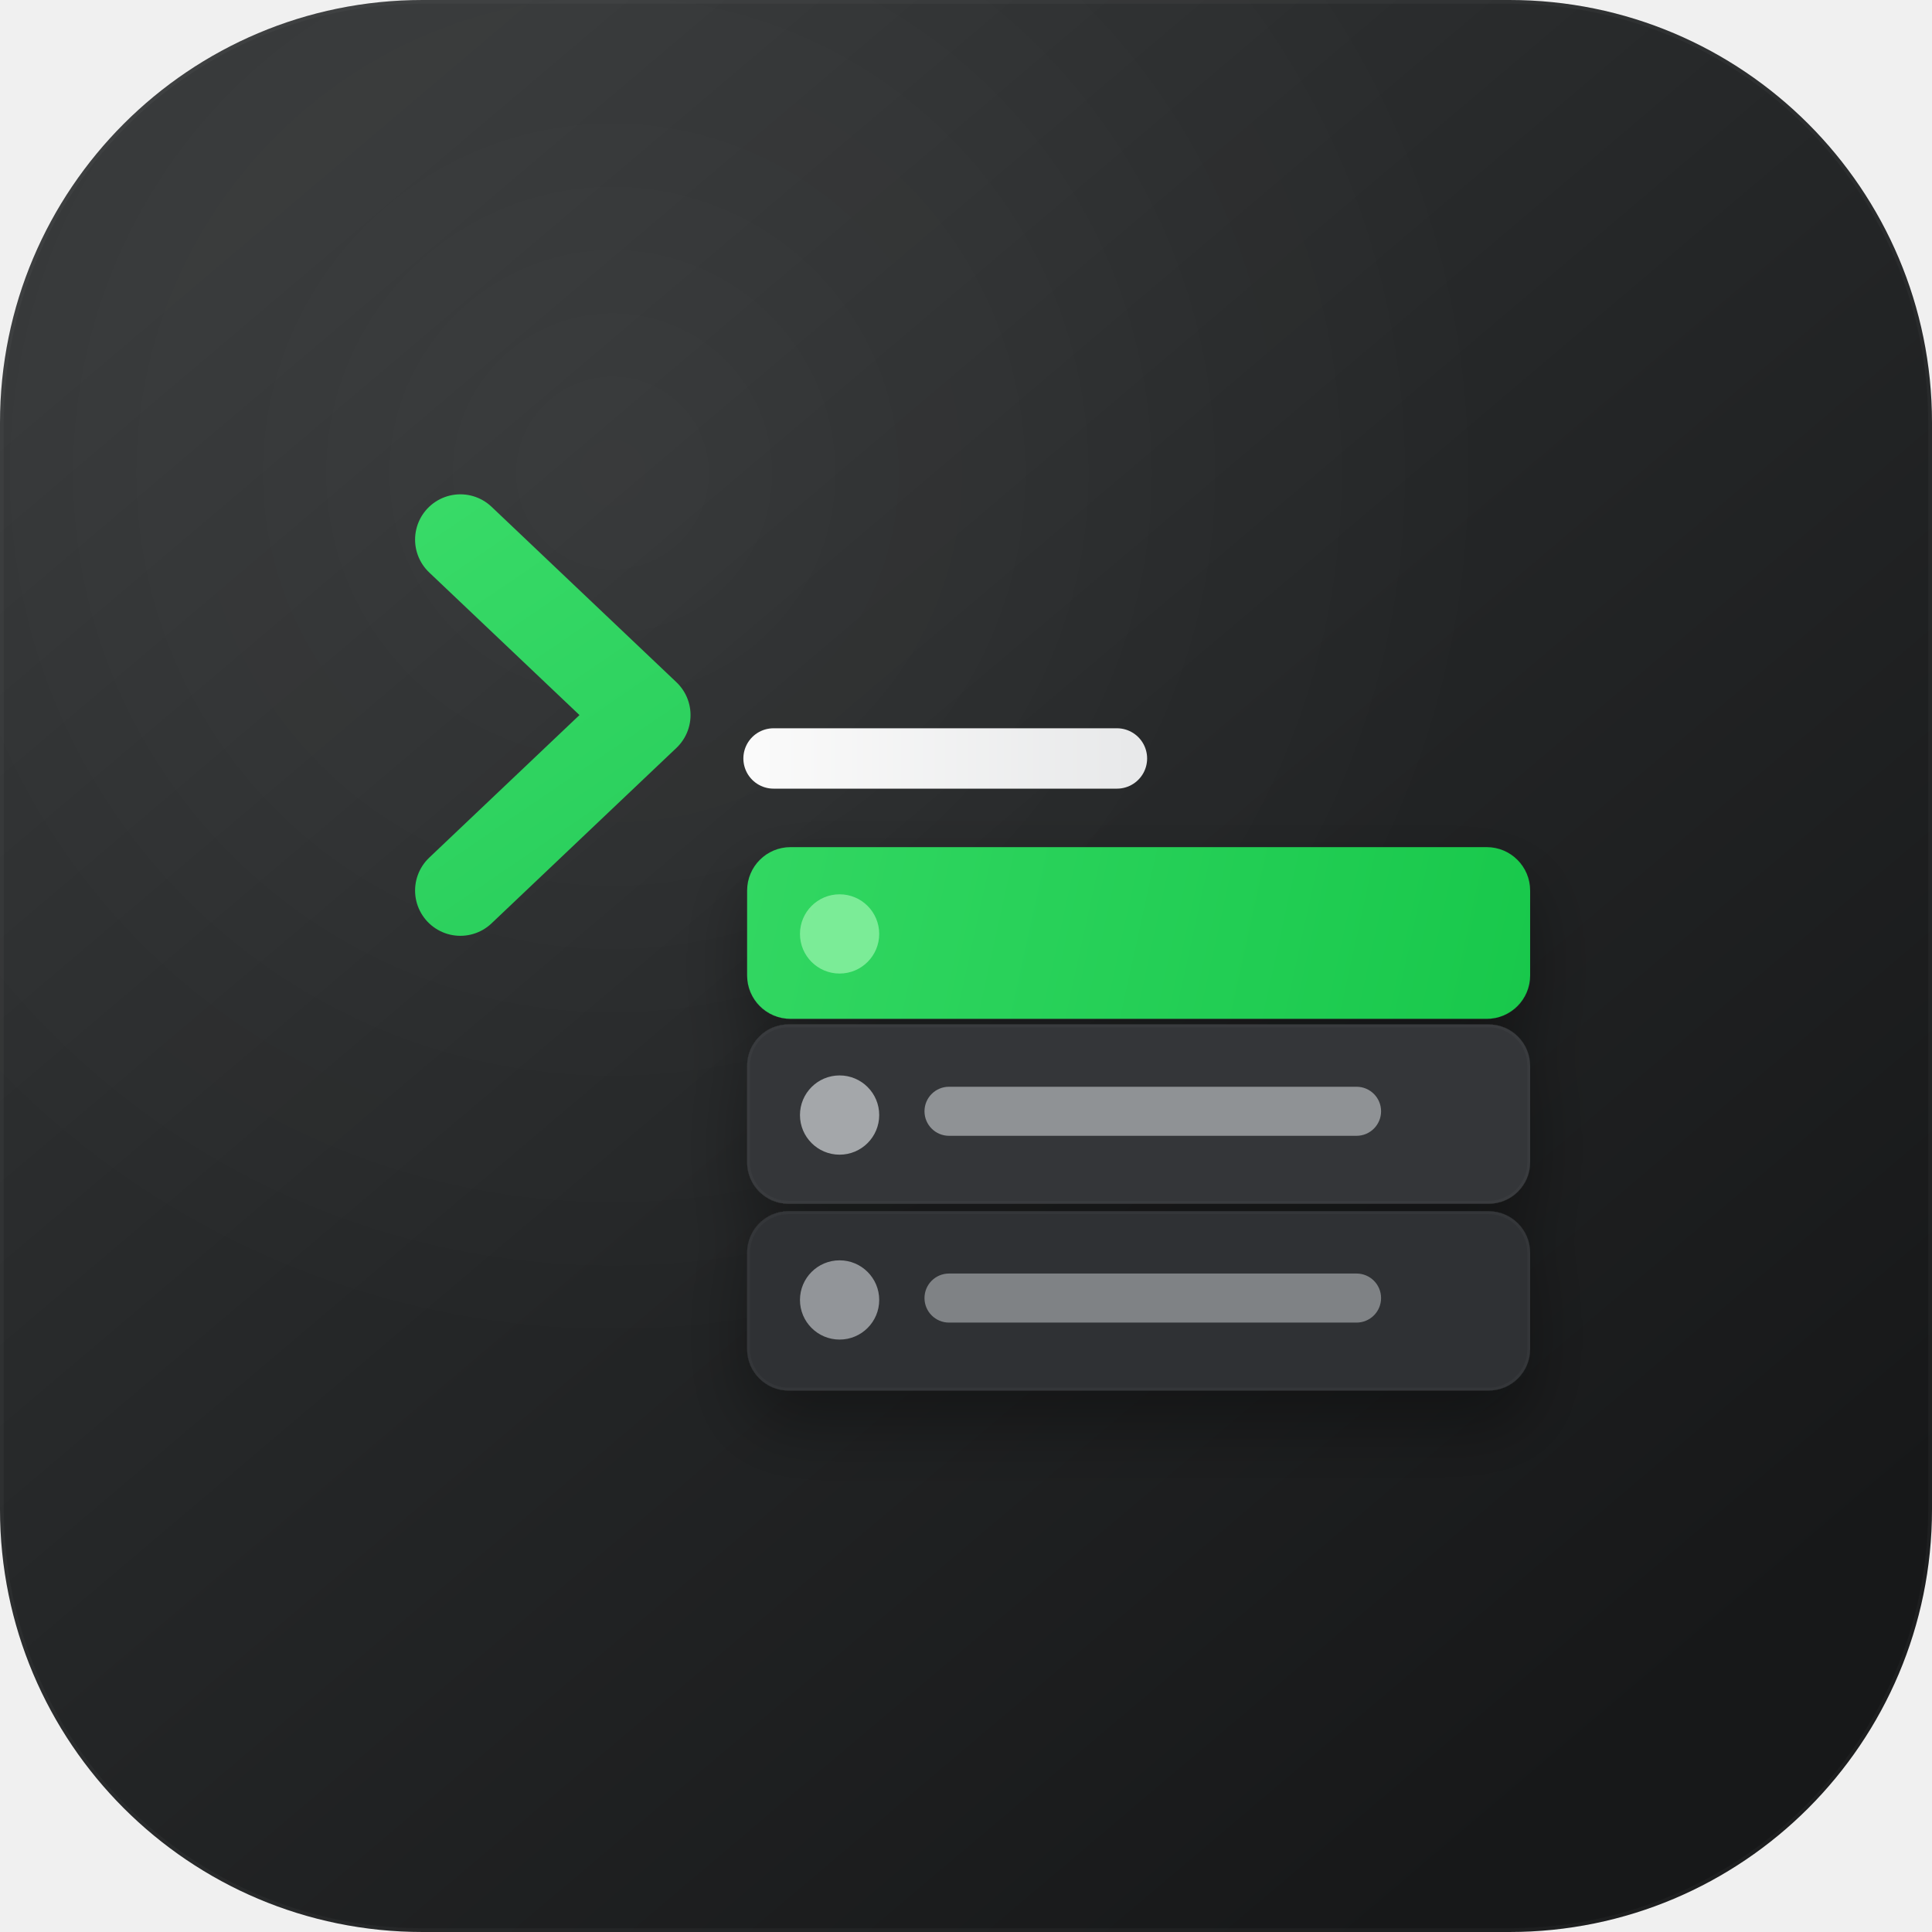
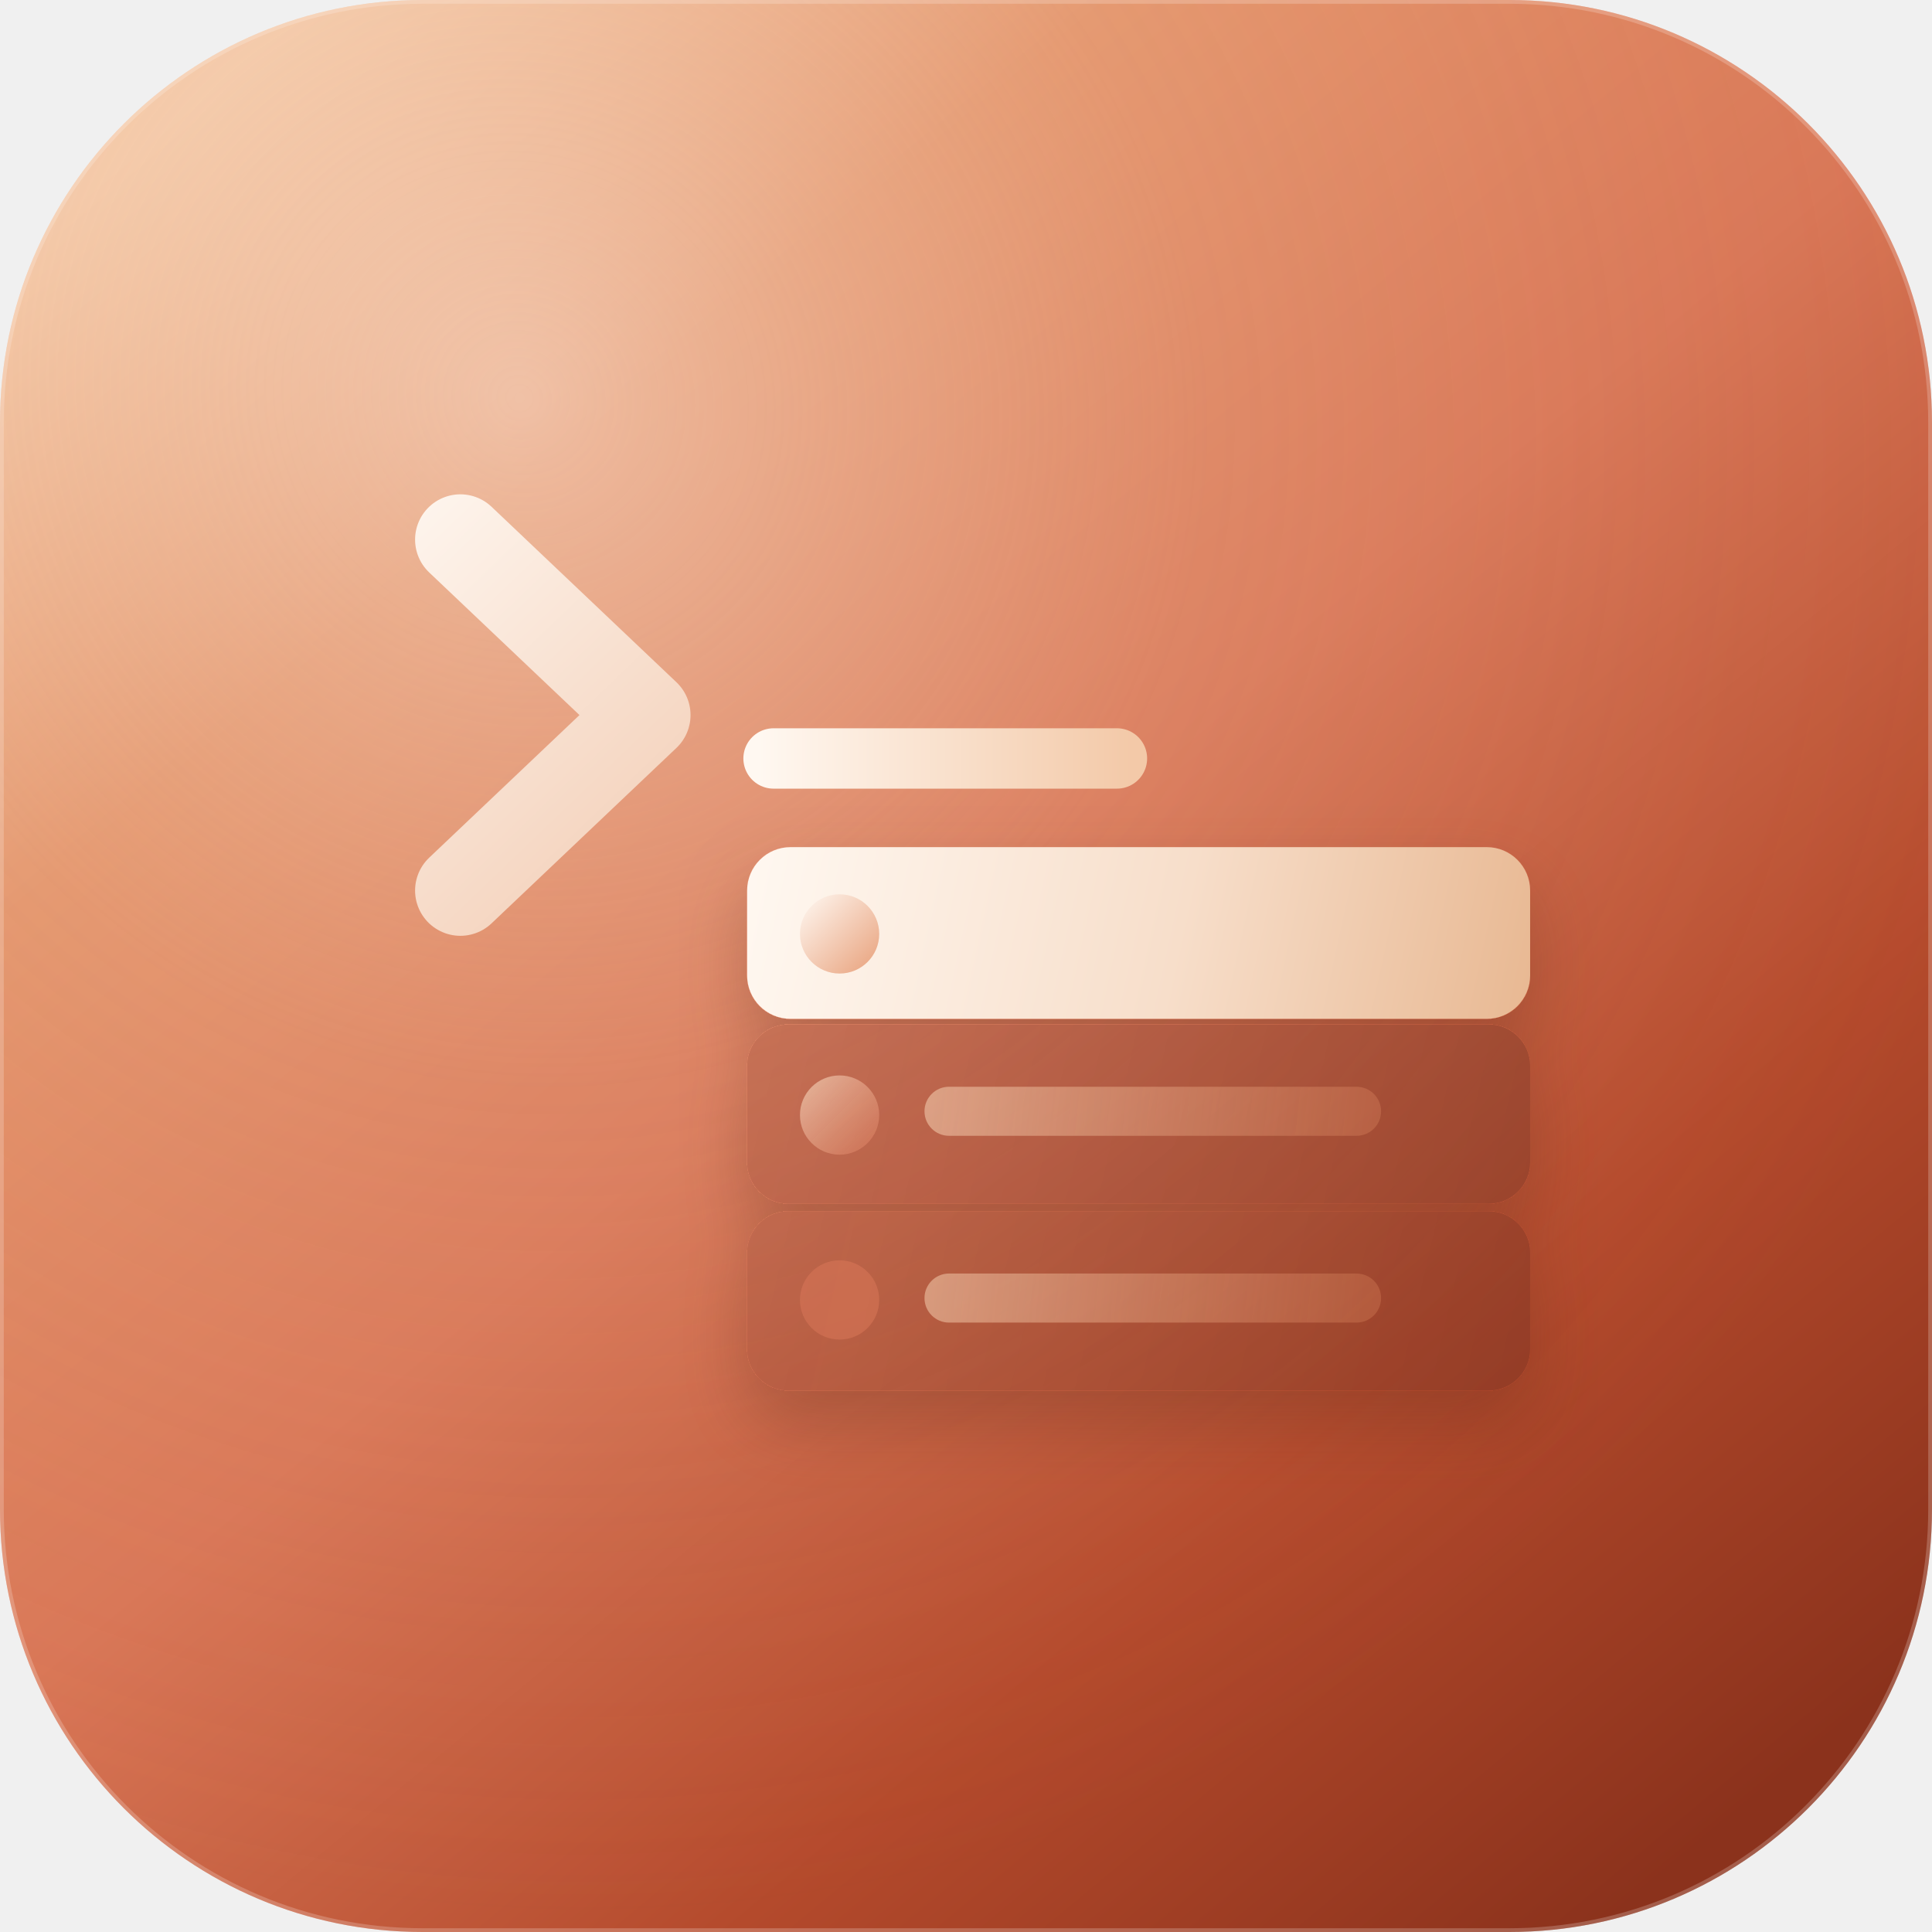
<svg xmlns="http://www.w3.org/2000/svg" viewBox="0 0 1024 1024" fill="none">
  <defs>
-     <linearGradient id="background" x1="146" y1="94" x2="854" y2="930" gradientUnits="userSpaceOnUse">
-       <stop stop-color="#343637" />
-       <stop offset="0.48" stop-color="#242627" />
-       <stop offset="1" stop-color="#171819" />
+     <linearGradient id="background" x1="120" y1="40" x2="900" y2="980" gradientUnits="userSpaceOnUse">
+       <stop offset="0" stop-color="#F3C4A0" />
+       <stop offset="0.22" stop-color="#E39268" />
+       <stop offset="0.48" stop-color="#D97757" />
+       <stop offset="0.76" stop-color="#B44A2C" />
+       <stop offset="1" stop-color="#8B321C" />
    </linearGradient>
-     <radialGradient id="surface-light" cx="0" cy="0" r="1" gradientUnits="userSpaceOnUse" gradientTransform="translate(326 250) rotate(47.5) scale(758 765)">
-       <stop stop-color="#FFFFFF" stop-opacity="0.055" />
-       <stop offset="0.62" stop-color="#FFFFFF" stop-opacity="0" />
+     <radialGradient id="surface-light" cx="0" cy="0" r="1" gradientUnits="userSpaceOnUse" gradientTransform="translate(280 210) rotate(48) scale(820 790)">
+       <stop offset="0" stop-color="#FFF8F1" stop-opacity="0.42" />
+       <stop offset="0.45" stop-color="#F4D4BC" stop-opacity="0.12" />
+       <stop offset="1" stop-color="#D97757" stop-opacity="0" />
    </radialGradient>
-     <linearGradient id="terminal-green" x1="190" y1="275" x2="401" y2="584" gradientUnits="userSpaceOnUse">
-       <stop stop-color="#39DB68" />
-       <stop offset="1" stop-color="#22C956" />
-     </linearGradient>
-     <linearGradient id="selected-green" x1="396" y1="449" x2="811" y2="540" gradientUnits="userSpaceOnUse">
-       <stop stop-color="#32D762" />
-       <stop offset="1" stop-color="#18C84B" />
+     <linearGradient id="prompt" x1="190" y1="260" x2="420" y2="500" gradientUnits="userSpaceOnUse">
+       <stop offset="0" stop-color="#FFF9F3" />
+       <stop offset="1" stop-color="#F0C4A8" />
    </linearGradient>
    <linearGradient id="input-line" x1="402" y1="402" x2="600" y2="402" gradientUnits="userSpaceOnUse">
-       <stop stop-color="#FAFAFA" />
-       <stop offset="1" stop-color="#E8E9EA" />
+       <stop offset="0" stop-color="#FFF8F1" />
+       <stop offset="1" stop-color="#F3C9A8" />
+     </linearGradient>
+     <linearGradient id="selected-row" x1="396" y1="449" x2="811" y2="540" gradientUnits="userSpaceOnUse">
+       <stop offset="0" stop-color="#FFF8F1" />
+       <stop offset="0.55" stop-color="#F7DECA" />
+       <stop offset="1" stop-color="#E8B892" />
+     </linearGradient>
+     <linearGradient id="selected-dot" x1="424" y1="474" x2="466" y2="516" gradientUnits="userSpaceOnUse">
+       <stop offset="0" stop-color="#FFF9F3" />
+       <stop offset="1" stop-color="#E8A07A" />
+     </linearGradient>
+     <linearGradient id="idle-row-1" x1="396" y1="543" x2="811" y2="638" gradientUnits="userSpaceOnUse">
+       <stop offset="0" stop-color="#8A4030" stop-opacity="0.28" />
+       <stop offset="1" stop-color="#6A2E22" stop-opacity="0.38" />
+     </linearGradient>
+     <linearGradient id="idle-row-2" x1="396" y1="642" x2="811" y2="737" gradientUnits="userSpaceOnUse">
+       <stop offset="0" stop-color="#7A3828" stop-opacity="0.22" />
+       <stop offset="1" stop-color="#5C261C" stop-opacity="0.32" />
+     </linearGradient>
+     <linearGradient id="idle-dot" x1="424" y1="570" x2="466" y2="612" gradientUnits="userSpaceOnUse">
+       <stop offset="0" stop-color="#F4D4BC" stop-opacity="0.72" />
+       <stop offset="1" stop-color="#D97757" stop-opacity="0.55" />
+     </linearGradient>
+     <linearGradient id="idle-bar" x1="490" y1="576" x2="732" y2="602" gradientUnits="userSpaceOnUse">
+       <stop offset="0" stop-color="#F6D3B5" stop-opacity="0.55" />
+       <stop offset="1" stop-color="#E08A62" stop-opacity="0.32" />
    </linearGradient>
    <filter id="panel-shadow" x="360" y="423" width="487" height="374" filterUnits="userSpaceOnUse" color-interpolation-filters="sRGB">
      <feFlood flood-opacity="0" result="BackgroundImageFix" />
      <feColorMatrix in="SourceAlpha" values="0 0 0 0 0 0 0 0 0 0 0 0 0 0 0 0 0 0 127 0" result="hardAlpha" />
      <feOffset dy="18" />
      <feGaussianBlur stdDeviation="18" />
      <feComposite in2="hardAlpha" operator="out" />
-       <feColorMatrix values="0 0 0 0 0 0 0 0 0 0 0 0 0 0 0 0 0 0 0.34 0" />
+       <feColorMatrix values="0 0 0 0 0.35 0 0 0 0 0.16 0 0 0 0 0.1 0 0 0 0.28 0" />
      <feBlend in2="BackgroundImageFix" result="effect1_dropShadow" />
      <feBlend in="SourceGraphic" in2="effect1_dropShadow" result="shape" />
    </filter>
  </defs>
  <rect width="1024" height="1024" rx="224" fill="url(#background)" />
  <rect width="1024" height="1024" rx="224" fill="url(#surface-light)" />
-   <rect x="1" y="1" width="1022" height="1022" rx="223" stroke="#FFFFFF" stroke-opacity="0.035" stroke-width="2" />
-   <path d="M244 286L342 379L244 472" stroke="url(#terminal-green)" stroke-width="48" stroke-linecap="round" stroke-linejoin="round" />
+   <rect x="1" y="1" width="1022" height="1022" rx="223" stroke="#FFF8F1" stroke-opacity="0.22" stroke-width="2" />
+   <path d="M244 286L342 379L244 472" stroke="url(#prompt)" stroke-width="48" stroke-linecap="round" stroke-linejoin="round" />
  <path d="M410 402H592" stroke="url(#input-line)" stroke-width="32" stroke-linecap="round" />
  <g filter="url(#panel-shadow)">
-     <rect x="396" y="449" width="415" height="91" rx="23" fill="url(#selected-green)" />
-     <circle cx="445" cy="495" r="21" fill="#91F2A7" fill-opacity="0.78" />
-     <rect x="396" y="543" width="415" height="95" rx="22" fill="#343639" />
-     <rect x="396.75" y="543.75" width="413.5" height="93.5" rx="21.25" stroke="#FFFFFF" stroke-opacity="0.025" stroke-width="1.5" />
-     <circle cx="445" cy="591" r="21" fill="#A4A7AA" />
-     <rect x="490" y="576" width="242" height="26" rx="13" fill="#8F9295" />
-     <rect x="396" y="642" width="415" height="95" rx="22" fill="#2F3134" />
-     <rect x="396.75" y="642.75" width="413.5" height="93.5" rx="21.25" stroke="#FFFFFF" stroke-opacity="0.025" stroke-width="1.5" />
-     <circle cx="445" cy="689" r="21" fill="#929599" />
-     <rect x="490" y="675" width="242" height="26" rx="13" fill="#7F8285" />
+     <rect x="396" y="449" width="415" height="91" rx="23" fill="url(#selected-row)" />
+     <circle cx="445" cy="495" r="21" fill="url(#selected-dot)" />
+     <rect x="396" y="543" width="415" height="95" rx="22" fill="url(#idle-row-1)" />
+     <circle cx="445" cy="591" r="21" fill="url(#idle-dot)" />
+     <rect x="490" y="576" width="242" height="26" rx="13" fill="url(#idle-bar)" />
+     <rect x="396" y="642" width="415" height="95" rx="22" fill="url(#idle-row-2)" />
+     <circle cx="445" cy="689" r="21" fill="url(#idle-dot)" />
+     <rect x="490" y="675" width="242" height="26" rx="13" fill="url(#idle-bar)" />
  </g>
</svg>
